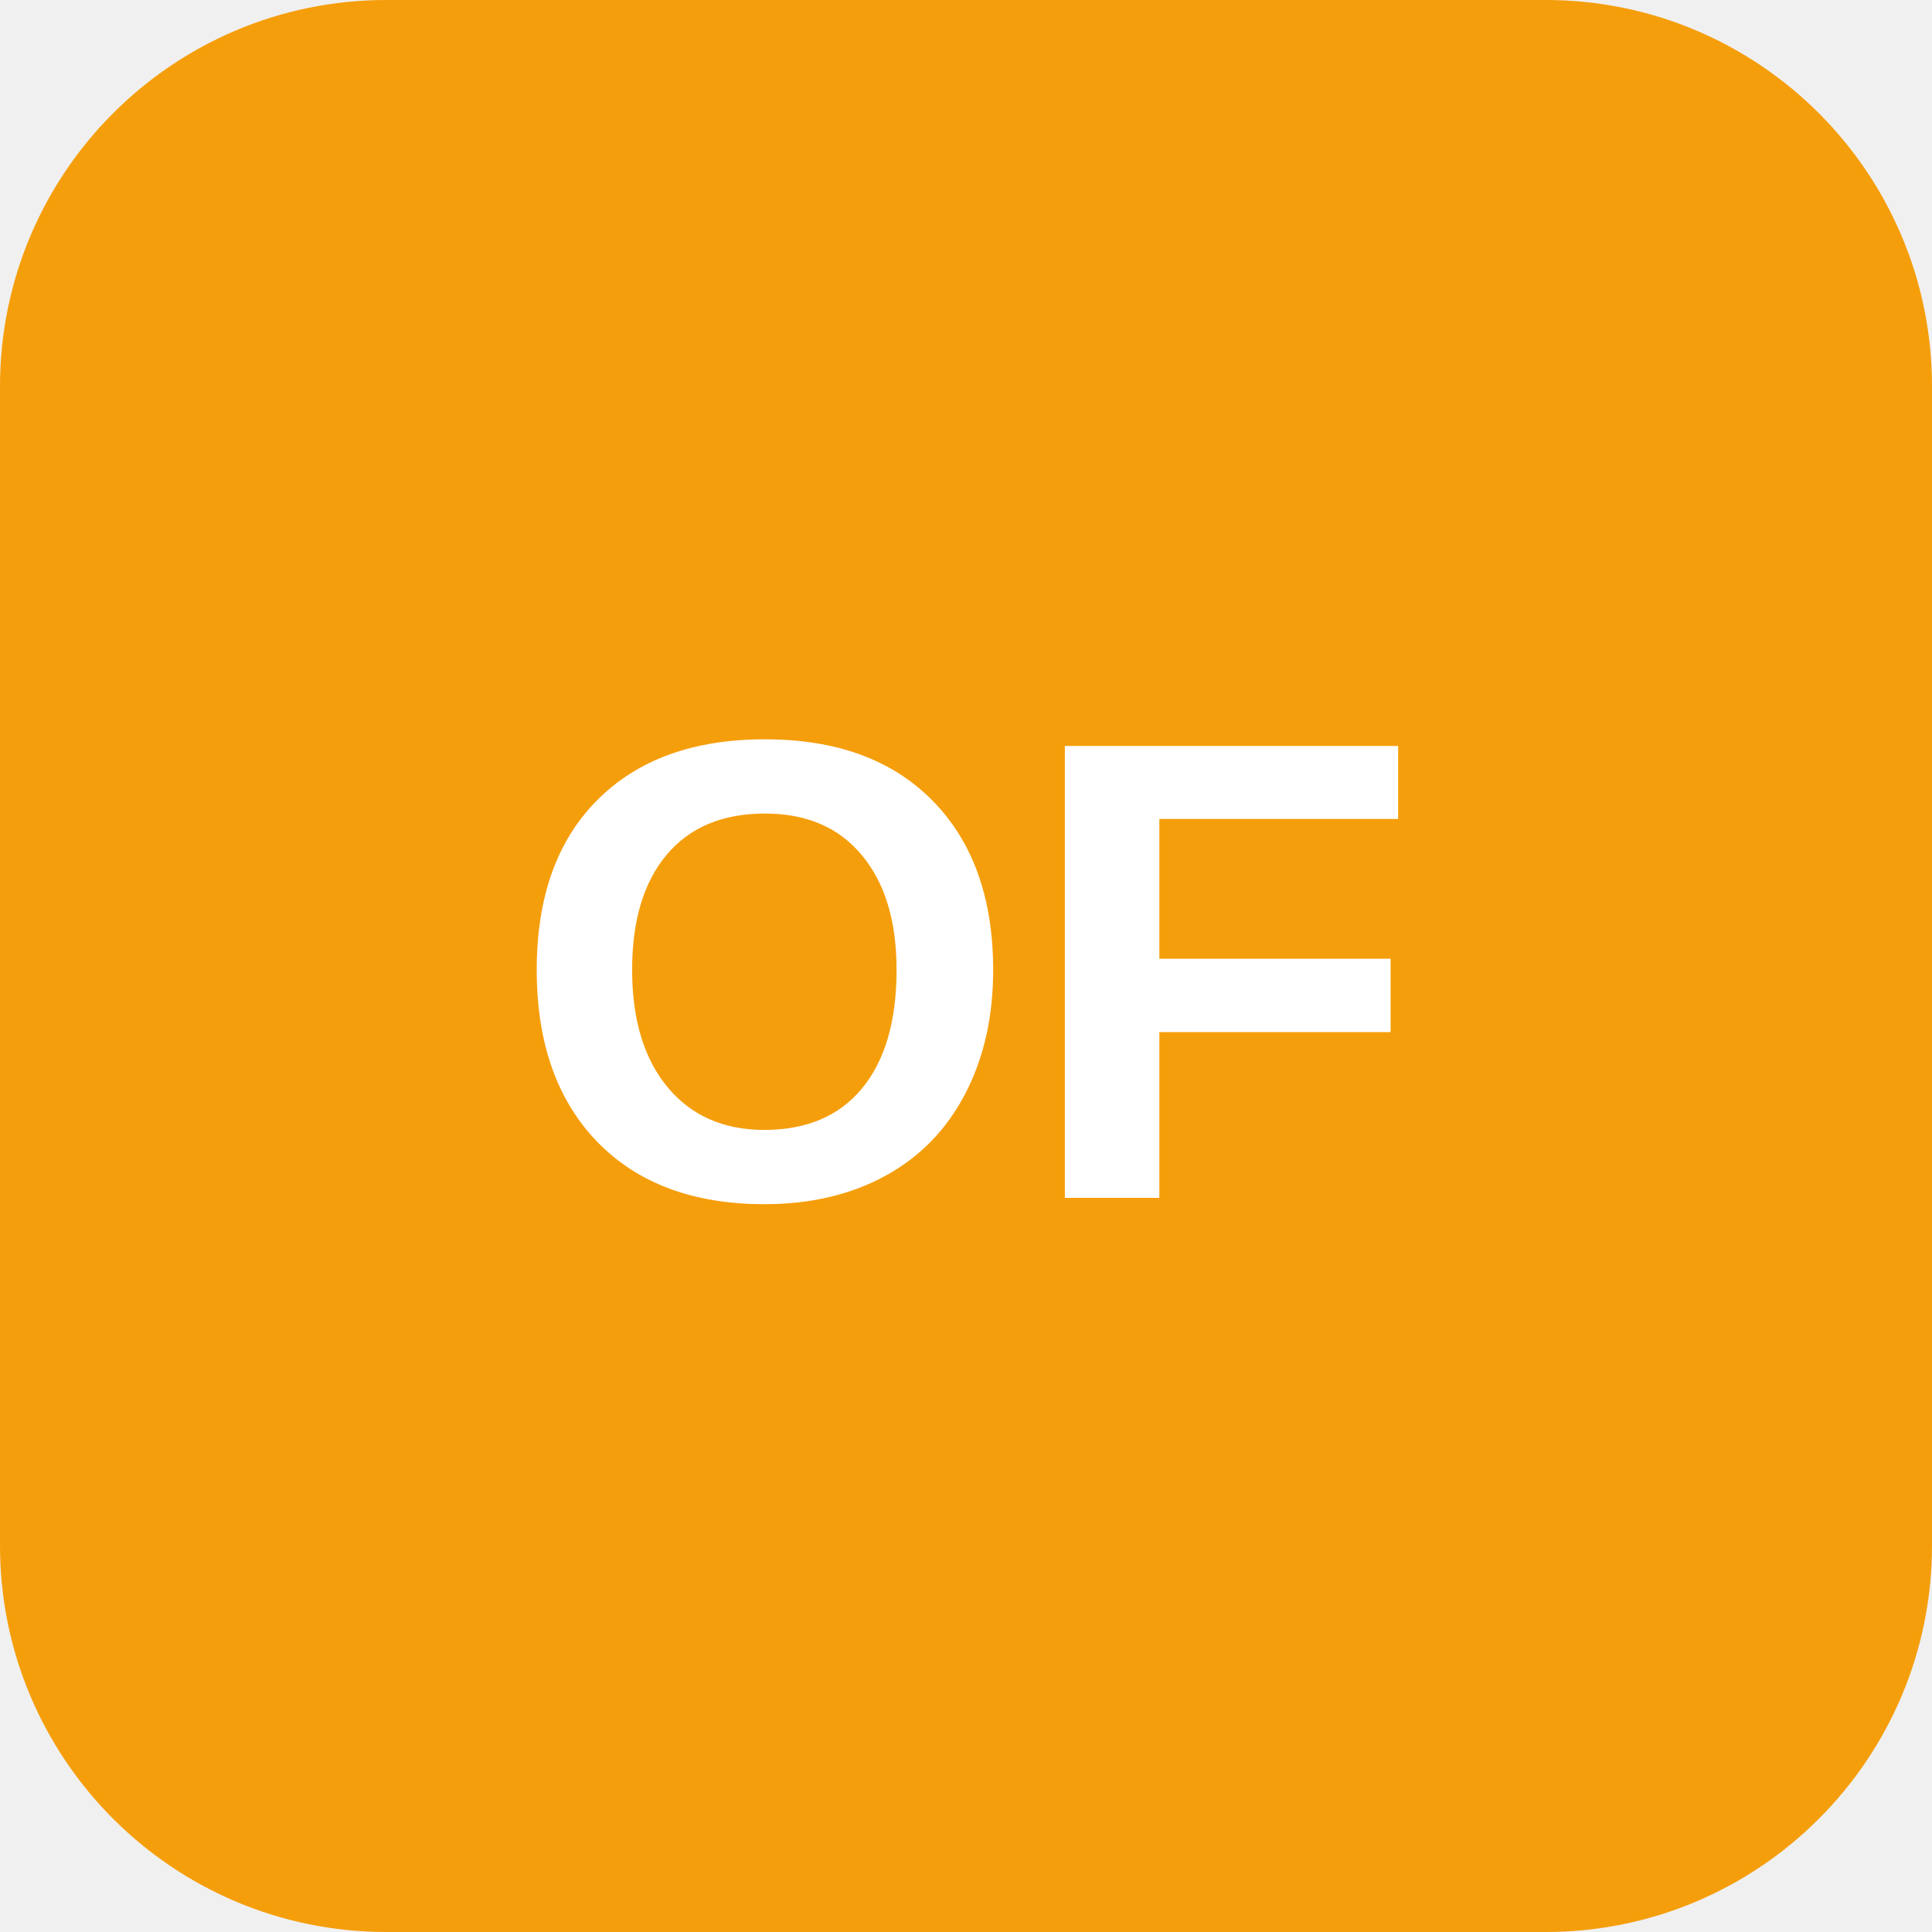
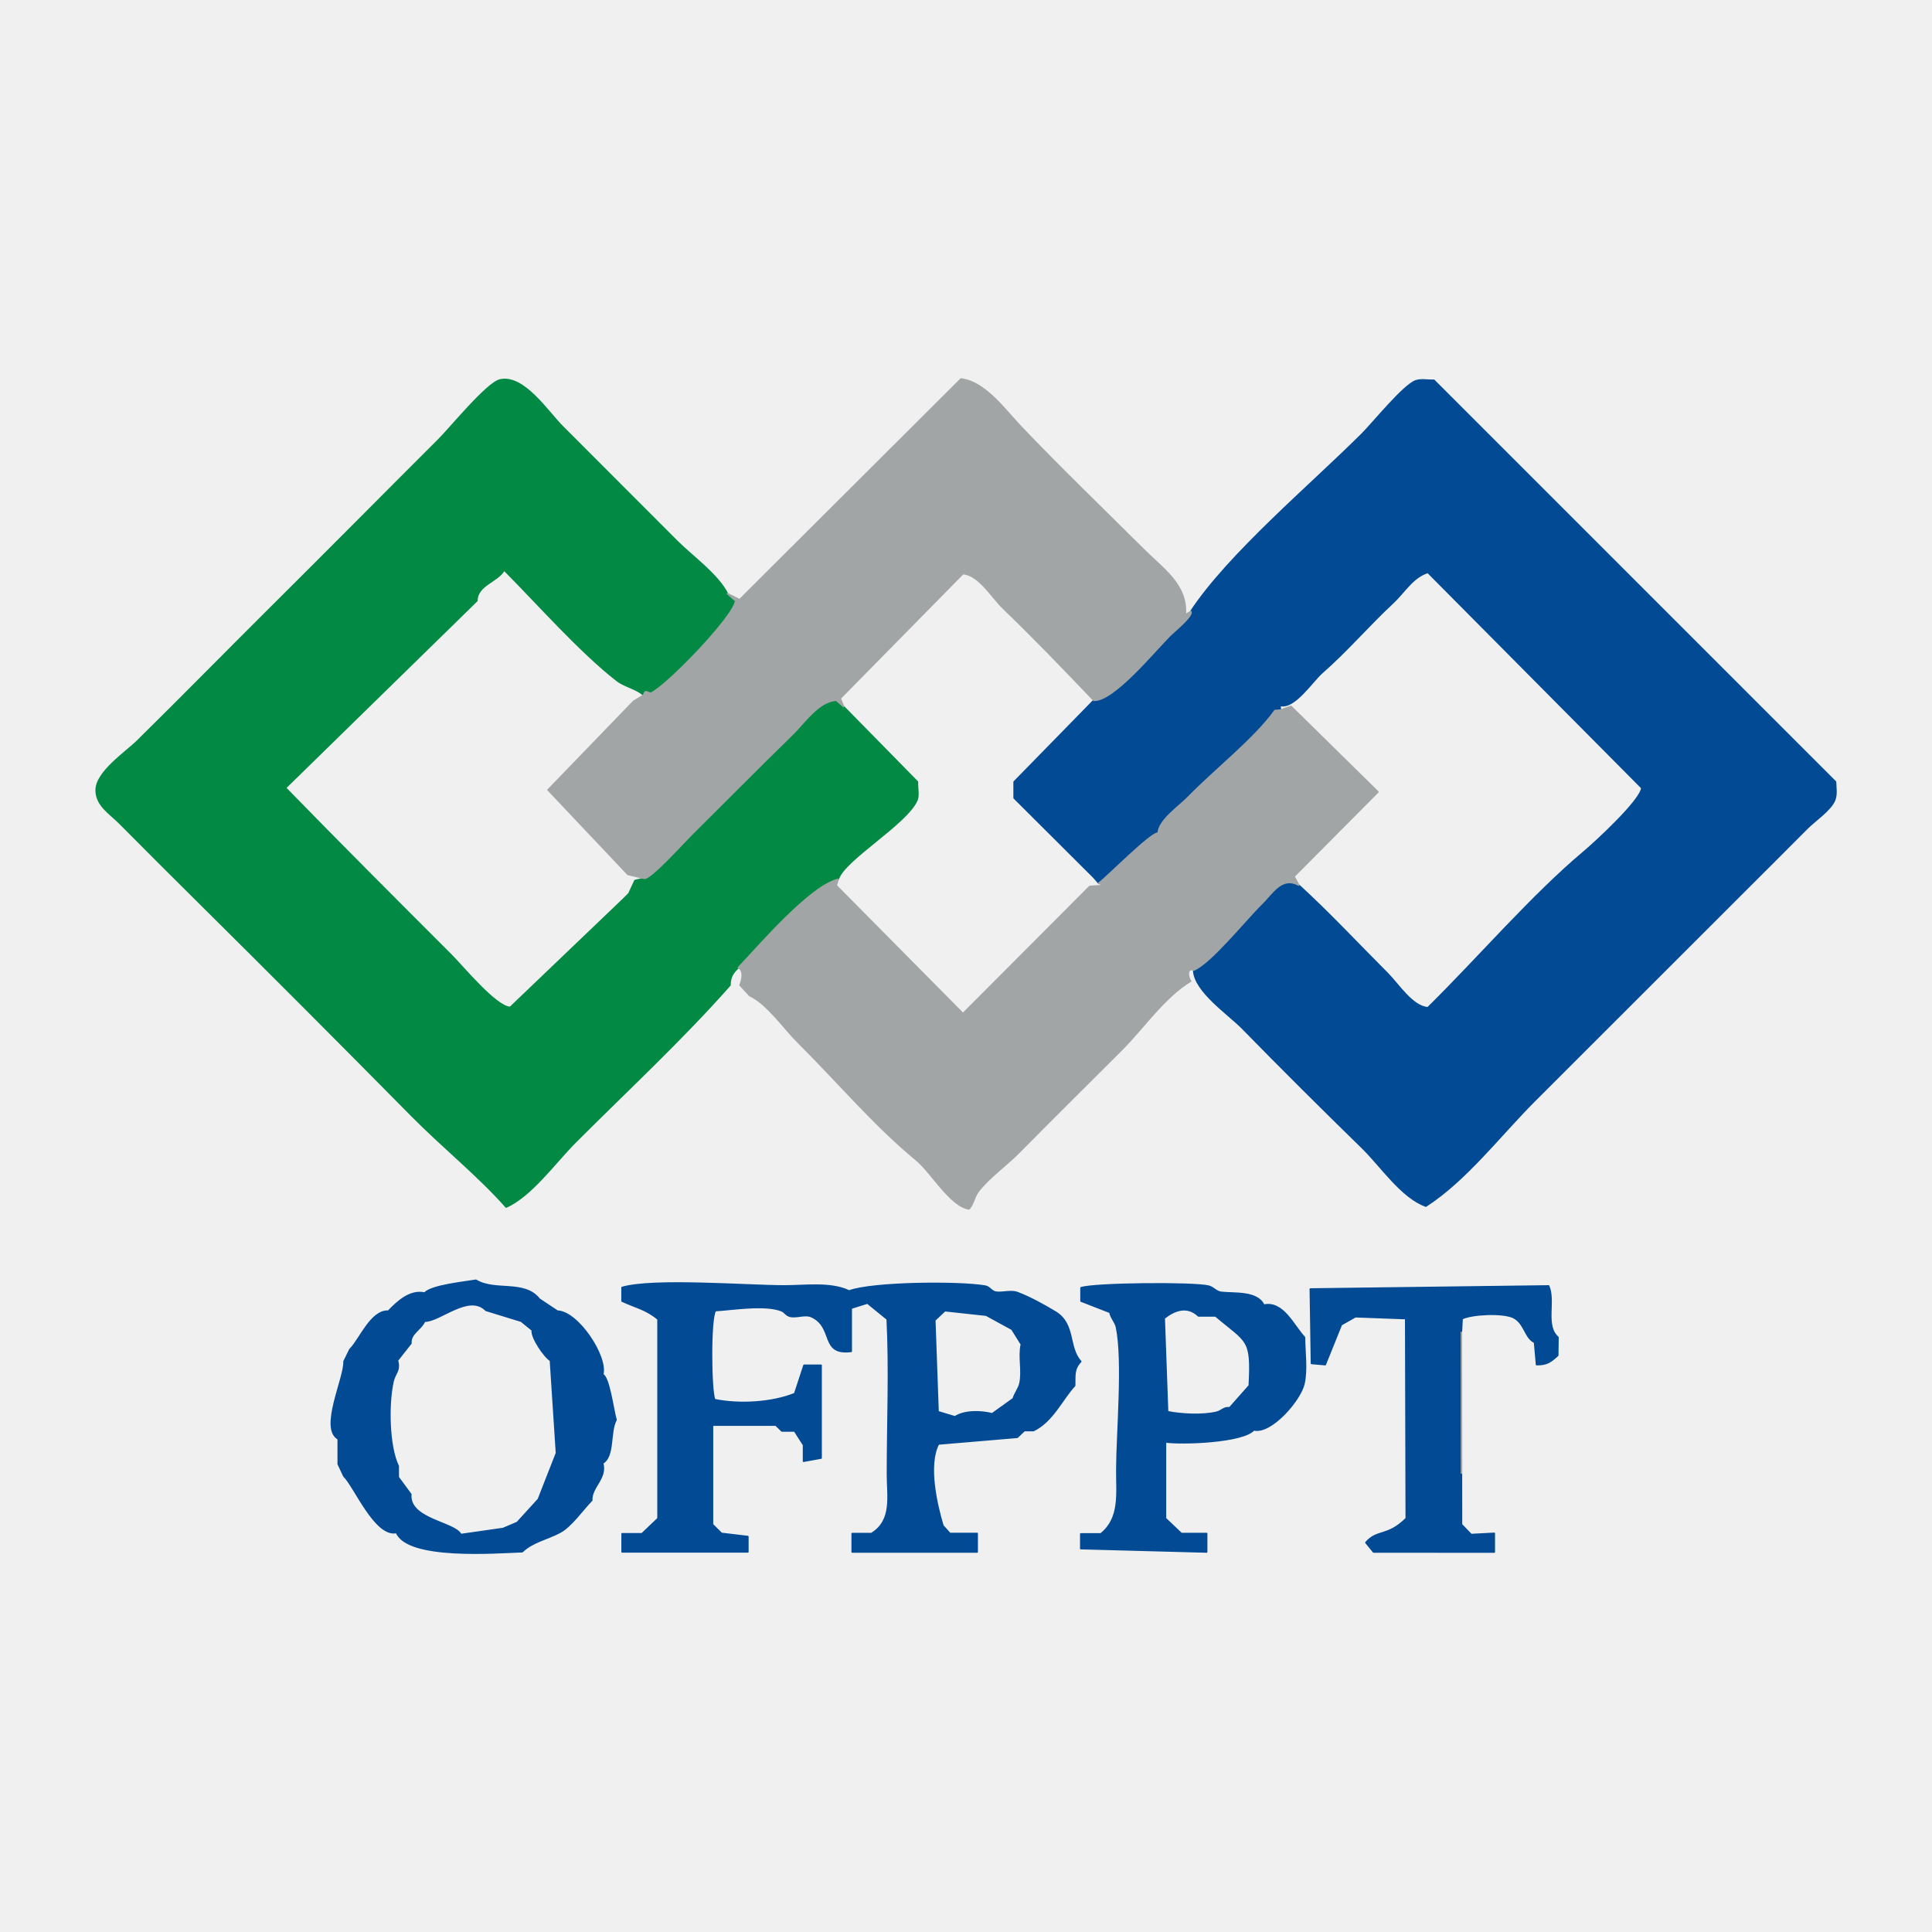
- <svg xmlns="http://www.w3.org/2000/svg" viewBox="0 0 100 100">
-   <rect width="100" height="100" rx="20" fill="#f59e0b" />
-   <text x="50" y="62" text-anchor="middle" font-family="Arial, Helvetica, sans-serif" font-size="34" font-weight="700" fill="#ffffff">OF</text>
+ <svg xmlns="http://www.w3.org/2000/svg" viewBox="0 0 320 320" width="320" height="320">
+   <path d="M197.71 160.67C200.47 159.59 206.41 152.18 208.91 149.75C210.77 147.94 212.28 145.06 215.12 146.61C220.21 151.27 224.97 156.39 229.82 161.24C231.56 162.98 233.96 166.78 236.5 166.91C244.85 158.69 253.64 148.4 262.43 141.02C264.32 139.43 271.82 132.51 271.93 130.5C260.12 118.6 248.31 106.7 236.5 94.81C234.03 95.53 232.53 98.16 230.71 99.85C226.7 103.57 223.11 107.8 218.98 111.41C217.33 112.85 214.36 117.49 212 116.83C212.03 117.09 212.05 117.35 212.08 117.61C211.78 117.64 211.47 117.66 211.17 117.69C207.76 122.43 201.34 127.4 196.84 132.01C195.31 133.59 191.94 135.84 191.83 138C190.84 137.71 183.54 145.11 182 146.29C181.72 145.97 181.44 145.65 181.17 145.33C176.77 140.94 172.37 136.56 167.97 132.17C167.97 131.28 167.97 130.39 167.97 129.5C172.37 125 176.77 120.5 181.17 116C184.45 116.11 191.09 107.96 193.77 105.27C194.56 104.48 197.67 102 197.23 101.28C203.52 91.74 217.07 80.39 225.63 71.85C227.4 70.08 232.53 63.73 234.52 63.07C235.45 62.77 236.55 63.03 237.5 62.98C259.67 85.15 281.85 107.33 304.02 129.5C304.05 130.45 304.24 131.63 303.87 132.53C303.21 134.17 300.62 135.9 299.37 137.15C295.64 140.9 291.89 144.63 288.15 148.37C276.81 159.7 265.47 171.02 254.14 182.36C248.49 188.01 242.84 195.47 236.17 199.77C232.15 198.34 228.72 193.14 225.69 190.17C219.01 183.64 212.36 177.05 205.83 170.36C203.47 167.95 197.8 164.17 197.71 160.67ZM78.83 212.05C81.99 213.98 86.86 212.01 89.33 215.17C90.33 215.83 91.33 216.5 92.33 217.17C95.72 217.26 100.62 224.7 99.83 227.67C100.89 228.12 101.57 233.62 102.04 235.17C100.94 237.18 101.77 241.2 99.83 242.33C100.5 244.94 97.92 246.26 98.01 248.5C96.51 250.03 94.63 252.79 92.74 253.8C90.6 254.94 88.24 255.35 86.5 257.01C82.1 257.17 67.53 258.32 65.67 253.83C62.15 254.59 58.69 246.13 56.96 244.5C56.65 243.83 56.33 243.17 56.02 242.5C56.02 241.11 56.02 239.72 56.02 238.33C52.91 236.61 57.14 228.15 56.98 225.5C57.31 224.83 57.63 224.17 57.96 223.5C59.58 221.94 61.43 217.01 64.33 217.17C65.92 215.49 67.97 213.66 70.33 214.17C71.47 212.92 76.88 212.38 78.83 212.05ZM140.64 213.83C144.48 212.4 158.8 212.27 163.16 213.02C163.94 213.15 164.21 213.92 165 214.03C166.11 214.17 167.45 213.69 168.53 214.1C170.56 214.87 172.81 216.1 174.8 217.3C178.12 219.31 176.87 223.18 179.01 225.5C177.81 226.8 178.05 227.74 178 229.5C175.89 231.78 174.35 235.43 171.17 236.95C170.67 236.95 170.17 236.95 169.67 236.95C169.28 237.32 168.89 237.69 168.5 238.06C164.14 238.43 159.79 238.8 155.43 239.17C153.59 242.71 155.17 249.33 156.17 252.69C156.56 253.12 156.94 253.56 157.33 253.99C158.84 253.99 160.34 253.99 161.85 253.99C161.85 255.02 161.85 256.04 161.85 257.06C154.95 257.06 148.05 257.06 141.15 257.06C141.15 256.04 141.15 255.03 141.15 254.01C142.21 254.01 143.27 254.01 144.33 254.01C147.89 251.83 146.99 247.88 146.99 244.17C146.99 235.64 147.38 227.01 146.95 218.5C145.86 217.61 144.76 216.72 143.67 215.83C142.78 216.11 141.89 216.39 140.99 216.67C140.99 219.06 140.99 221.44 140.99 223.83C135.82 224.48 138.22 219.87 134.44 218.1C133.35 217.58 131.95 218.3 130.83 218.01C130.2 217.85 130 217.32 129.44 217.09C126.75 216.02 121.38 216.89 118.5 217.08C117.61 218.17 117.7 230.31 118.37 231.83C122.49 232.68 127.91 232.34 131.63 230.83C132.14 229.27 132.65 227.7 133.17 226.13C134.11 226.13 135.05 226.13 136 226.13C136 231.25 136 236.38 136 241.5C135.03 241.68 134.06 241.85 133.09 242.03C133.09 241.13 133.09 240.23 133.09 239.33C132.59 238.56 132.1 237.79 131.61 237.02C130.91 237.02 130.2 237.02 129.5 237.02C129.17 236.69 128.83 236.37 128.5 236.04C125 236.04 121.51 236.04 118.01 236.04C118.01 241.53 118.01 247.01 118.01 252.5C118.51 252.99 119 253.49 119.5 253.98C120.96 254.15 122.41 254.33 123.87 254.5C123.87 255.35 123.87 256.2 123.87 257.04C116.93 257.04 109.99 257.04 103.04 257.04C103.04 256.04 103.04 255.04 103.04 254.04C104.14 254.04 105.24 254.04 106.33 254.04C107.22 253.19 108.1 252.35 108.99 251.5C108.99 240.5 108.99 229.5 108.99 218.5C106.96 216.81 105.25 216.54 103.03 215.5C103.03 214.75 103.03 214 103.03 213.25C108.22 211.74 123.58 212.98 129.83 212.99C133.38 213 137.56 212.36 140.64 213.83ZM209.33 216.17C212.54 215.49 214.24 219.56 216.06 221.5C216.08 223.88 216.5 226.86 215.98 229.18C215.4 231.86 210.54 237.52 207.67 236.83C205.88 238.86 195.94 239.22 193.04 238.83C193.04 243.06 193.04 247.28 193.04 251.5C193.92 252.33 194.79 253.16 195.67 254C197.06 254 198.46 254 199.86 254C199.86 255.02 199.86 256.04 199.86 257.06C192.91 256.88 185.96 256.69 179.01 256.5C179.01 255.69 179.01 254.88 179.01 254.06C180.12 254.06 181.23 254.06 182.33 254.06C185.59 251.46 184.96 247.37 184.98 243.5C185 237.29 186.09 225.41 184.93 219.85C184.74 218.96 184.05 218.36 183.83 217.36C182.24 216.74 180.65 216.12 179.05 215.5C179.05 214.77 179.05 214.03 179.05 213.3C181.26 212.55 197.78 212.42 200.19 213.03C201.03 213.24 201.4 213.96 202.32 214.06C204.48 214.3 208.23 213.85 209.33 216.17ZM242.05 220.67C242.05 228.44 242.06 236.22 242.06 244C242.06 246.83 242.07 249.67 242.07 252.5C242.6 253.06 243.13 253.61 243.67 254.17C244.94 254.1 246.22 254.03 247.5 253.97C247.5 255 247.5 256.04 247.5 257.07C240.83 257.07 234.17 257.06 227.5 257.06C227.08 256.54 226.66 256.02 226.23 255.5C228.12 253.29 229.78 254.62 232.92 251.5C232.89 240.47 232.86 229.44 232.83 218.4C230.06 218.3 227.28 218.2 224.5 218.09C223.72 218.53 222.94 218.97 222.17 219.41C221.28 221.61 220.39 223.82 219.5 226.03C218.74 225.96 217.98 225.9 217.22 225.83C217.15 221.72 217.09 217.61 217.03 213.5C230.18 213.33 243.34 213.16 256.5 212.99C257.62 215.51 255.83 219.57 258.05 221.5C258.04 222.5 258.02 223.5 258.01 224.5C256.8 225.6 256.21 226.04 254.5 226.03C254.39 224.8 254.28 223.57 254.17 222.33C252.59 221.63 252.54 219.15 250.66 218.22C248.97 217.38 243.77 217.61 242.17 218.42C242.13 219.17 242.09 219.92 242.05 220.67ZM80.5 217.04C77.64 214.15 72.91 218.86 70.33 218.83C69.64 220.32 67.96 220.81 68.06 222.5C67.31 223.44 66.57 224.39 65.83 225.33C66.31 227.07 65.41 227.4 65.09 228.85C64.25 232.61 64.38 239.58 65.96 242.83C65.96 243.44 65.96 244.06 65.96 244.67C66.65 245.61 67.35 246.56 68.04 247.5C67.68 251.68 75.32 252.13 76.33 254.17C78.67 253.83 81 253.5 83.33 253.17C84.11 252.83 84.89 252.5 85.67 252.17C86.83 250.89 88 249.61 89.17 248.33C90.17 245.78 91.17 243.22 92.17 240.67C91.83 235.56 91.5 230.44 91.17 225.33C90.19 224.78 87.93 221.46 88.17 220.33C87.56 219.83 86.94 219.33 86.33 218.83C84.39 218.23 82.44 217.64 80.5 217.04ZM156.5 217.09C155.94 217.61 155.39 218.14 154.83 218.67C155.01 223.72 155.19 228.78 155.37 233.83C156.3 234.11 157.23 234.39 158.17 234.67C159.77 233.62 162.53 233.7 164.33 234.17C165.5 233.33 166.67 232.5 167.83 231.66C168.04 230.85 168.74 230 168.93 229.15C169.4 227.07 168.7 224.71 169.17 222.67C168.65 221.83 168.13 221 167.61 220.17C166.18 219.39 164.76 218.61 163.33 217.83C161.06 217.58 158.78 217.34 156.5 217.09ZM198.5 217.96C196.67 216.21 194.58 216.95 192.83 218.33C193.02 223.5 193.2 228.67 193.39 233.83C195.68 234.29 199.17 234.47 201.48 233.92C202.38 233.71 202.66 233.05 203.67 233.17C204.75 231.94 205.84 230.72 206.92 229.5C207.33 221.64 206.6 222.42 201.33 217.96C200.39 217.96 199.44 217.96 198.5 217.96Z" fill="#024b94" fill-rule="evenodd" stroke="#024b94" stroke-width="0.25" stroke-linejoin="round" />
+   <path d="M120.49 98.33C120.94 98.72 121.39 99.11 121.85 99.5C121.63 102.06 110.34 113.75 107.77 114.83C106.96 114.61 106.91 114.26 106.61 115.14C105.32 113.99 103.5 113.74 102.15 112.69C96.01 107.9 89.11 100.04 83.5 94.41C82.51 96.29 79 96.89 78.99 99.5C68.42 109.83 57.86 120.17 47.29 130.5C56.34 139.79 65.51 148.97 74.69 158.14C76.6 160.05 82.13 166.78 84.5 166.86C90.72 160.91 96.94 154.95 103.17 149C103.5 148.67 103.83 148.33 104.17 148C104.5 147.28 104.83 146.56 105.17 145.84C105.69 145.72 106.2 145.6 106.72 145.48C107.72 145.62 113.18 139.59 114.3 138.47C119.93 132.88 125.51 127.23 131.19 121.69C133.27 119.68 135.46 116.22 138.5 115.97C138.9 116.32 139.3 116.67 139.71 117.02C143.79 121.18 147.88 125.34 151.96 129.5C151.9 130.37 152.21 131.69 151.89 132.49C150.27 136.41 139.82 142.36 138.82 145.65C134.18 146.78 125.88 156.49 122.29 160.28C121.29 161.18 120.92 161.92 120.91 163.17C113.05 172.08 103.82 180.64 95.3 189.17C91.94 192.54 87.99 198.1 83.83 199.93C79.49 194.96 73.24 189.9 68.28 184.88C56.53 172.97 44.7 161.12 32.82 149.34C28.47 145.03 24.13 140.7 19.82 136.35C18.15 134.68 15.89 133.37 15.93 130.83C15.97 127.85 20.79 124.67 22.83 122.66C30.21 115.39 37.48 107.98 44.83 100.67C54.14 91.42 63.37 82.09 72.66 72.82C74.57 70.92 80.68 63.41 82.83 62.93C86.74 62.06 90.69 68.18 93.17 70.66C99.52 76.99 105.81 83.35 112.16 89.67C114.77 92.27 118.79 95.07 120.49 98.33Z" fill="#028a45" fill-rule="evenodd" stroke="#028a45" stroke-width="0.25" stroke-linejoin="round" />
+   <path d="M197.23 101.28C197.67 102 194.56 104.48 193.77 105.27C191.09 107.96 184.45 116.11 181.17 116C176.31 110.9 171.22 105.61 166.14 100.72C164.32 98.97 162.16 95.21 159.5 95.01C152.72 101.9 145.94 108.78 139.17 115.67C139.35 116.12 139.53 116.57 139.71 117.02C139.3 116.67 138.9 116.32 138.5 115.97C135.46 116.22 133.27 119.68 131.19 121.69C125.51 127.23 119.93 132.88 114.3 138.47C113.18 139.59 107.72 145.62 106.72 145.48C105.81 145.26 104.9 145.05 104 144.83C99.59 140.17 95.18 135.5 90.77 130.83C95.49 125.94 100.21 121.06 104.93 116.17C105.49 115.82 106.05 115.48 106.61 115.14C106.91 114.26 106.96 114.61 107.77 114.83C110.34 113.75 121.63 102.06 121.85 99.5C121.39 99.11 120.94 98.72 120.49 98.33C121.16 98.67 121.83 99 122.5 99.33C134.72 87.15 146.94 74.96 159.17 62.77C163.16 63.25 166.41 67.85 169.1 70.68C175.68 77.59 182.56 84.19 189.3 90.91C192.67 94.28 196.67 96.83 196.33 101.83C196.63 101.65 196.93 101.46 197.23 101.28ZM215.12 146.61C212.28 145.06 210.77 147.94 208.91 149.75C206.41 152.18 200.47 159.59 197.71 160.67C196.54 160.21 196.71 161.86 197.21 162.5C192.82 165.17 189.33 170.33 185.75 173.91C180.08 179.56 174.39 185.21 168.75 190.91C166.66 193.03 164.01 194.85 162.11 197.23C161.3 198.25 161.31 199.34 160.5 200.23C157.43 199.8 154.24 194.15 151.77 192.12C144.76 186.35 138.65 179.06 132.2 172.66C129.87 170.35 127.11 166.28 124.17 164.9C123.63 164.32 123.1 163.74 122.57 163.17C122.96 162.24 123.24 160.71 122.29 160.28C125.88 156.49 134.18 146.78 138.82 145.65C138.71 145.99 138.61 146.33 138.5 146.67C145.5 153.74 152.5 160.81 159.5 167.88C166.5 160.86 173.5 153.84 180.5 146.82C181.28 146.77 182.06 146.72 182.83 146.67C182.56 146.54 182.28 146.41 182 146.29C183.54 145.11 190.84 137.71 191.83 138C191.94 135.84 195.31 133.59 196.84 132.01C201.34 127.4 207.76 122.43 211.17 117.69C211.47 117.66 211.78 117.64 212.08 117.61C212.67 117.41 213.25 117.2 213.83 117C218.63 121.72 223.44 126.44 228.24 131.17C223.6 135.83 218.97 140.5 214.33 145.17C214.6 145.65 214.86 146.13 215.12 146.61ZM242.05 220.67C242.05 228.44 242.06 236.22 242.06 244C242.06 236.22 242.05 228.44 242.05 220.67Z" fill="#a2a5a6" fill-rule="evenodd" stroke="#a2a5a6" stroke-width="0.25" stroke-linejoin="round" />
</svg>
